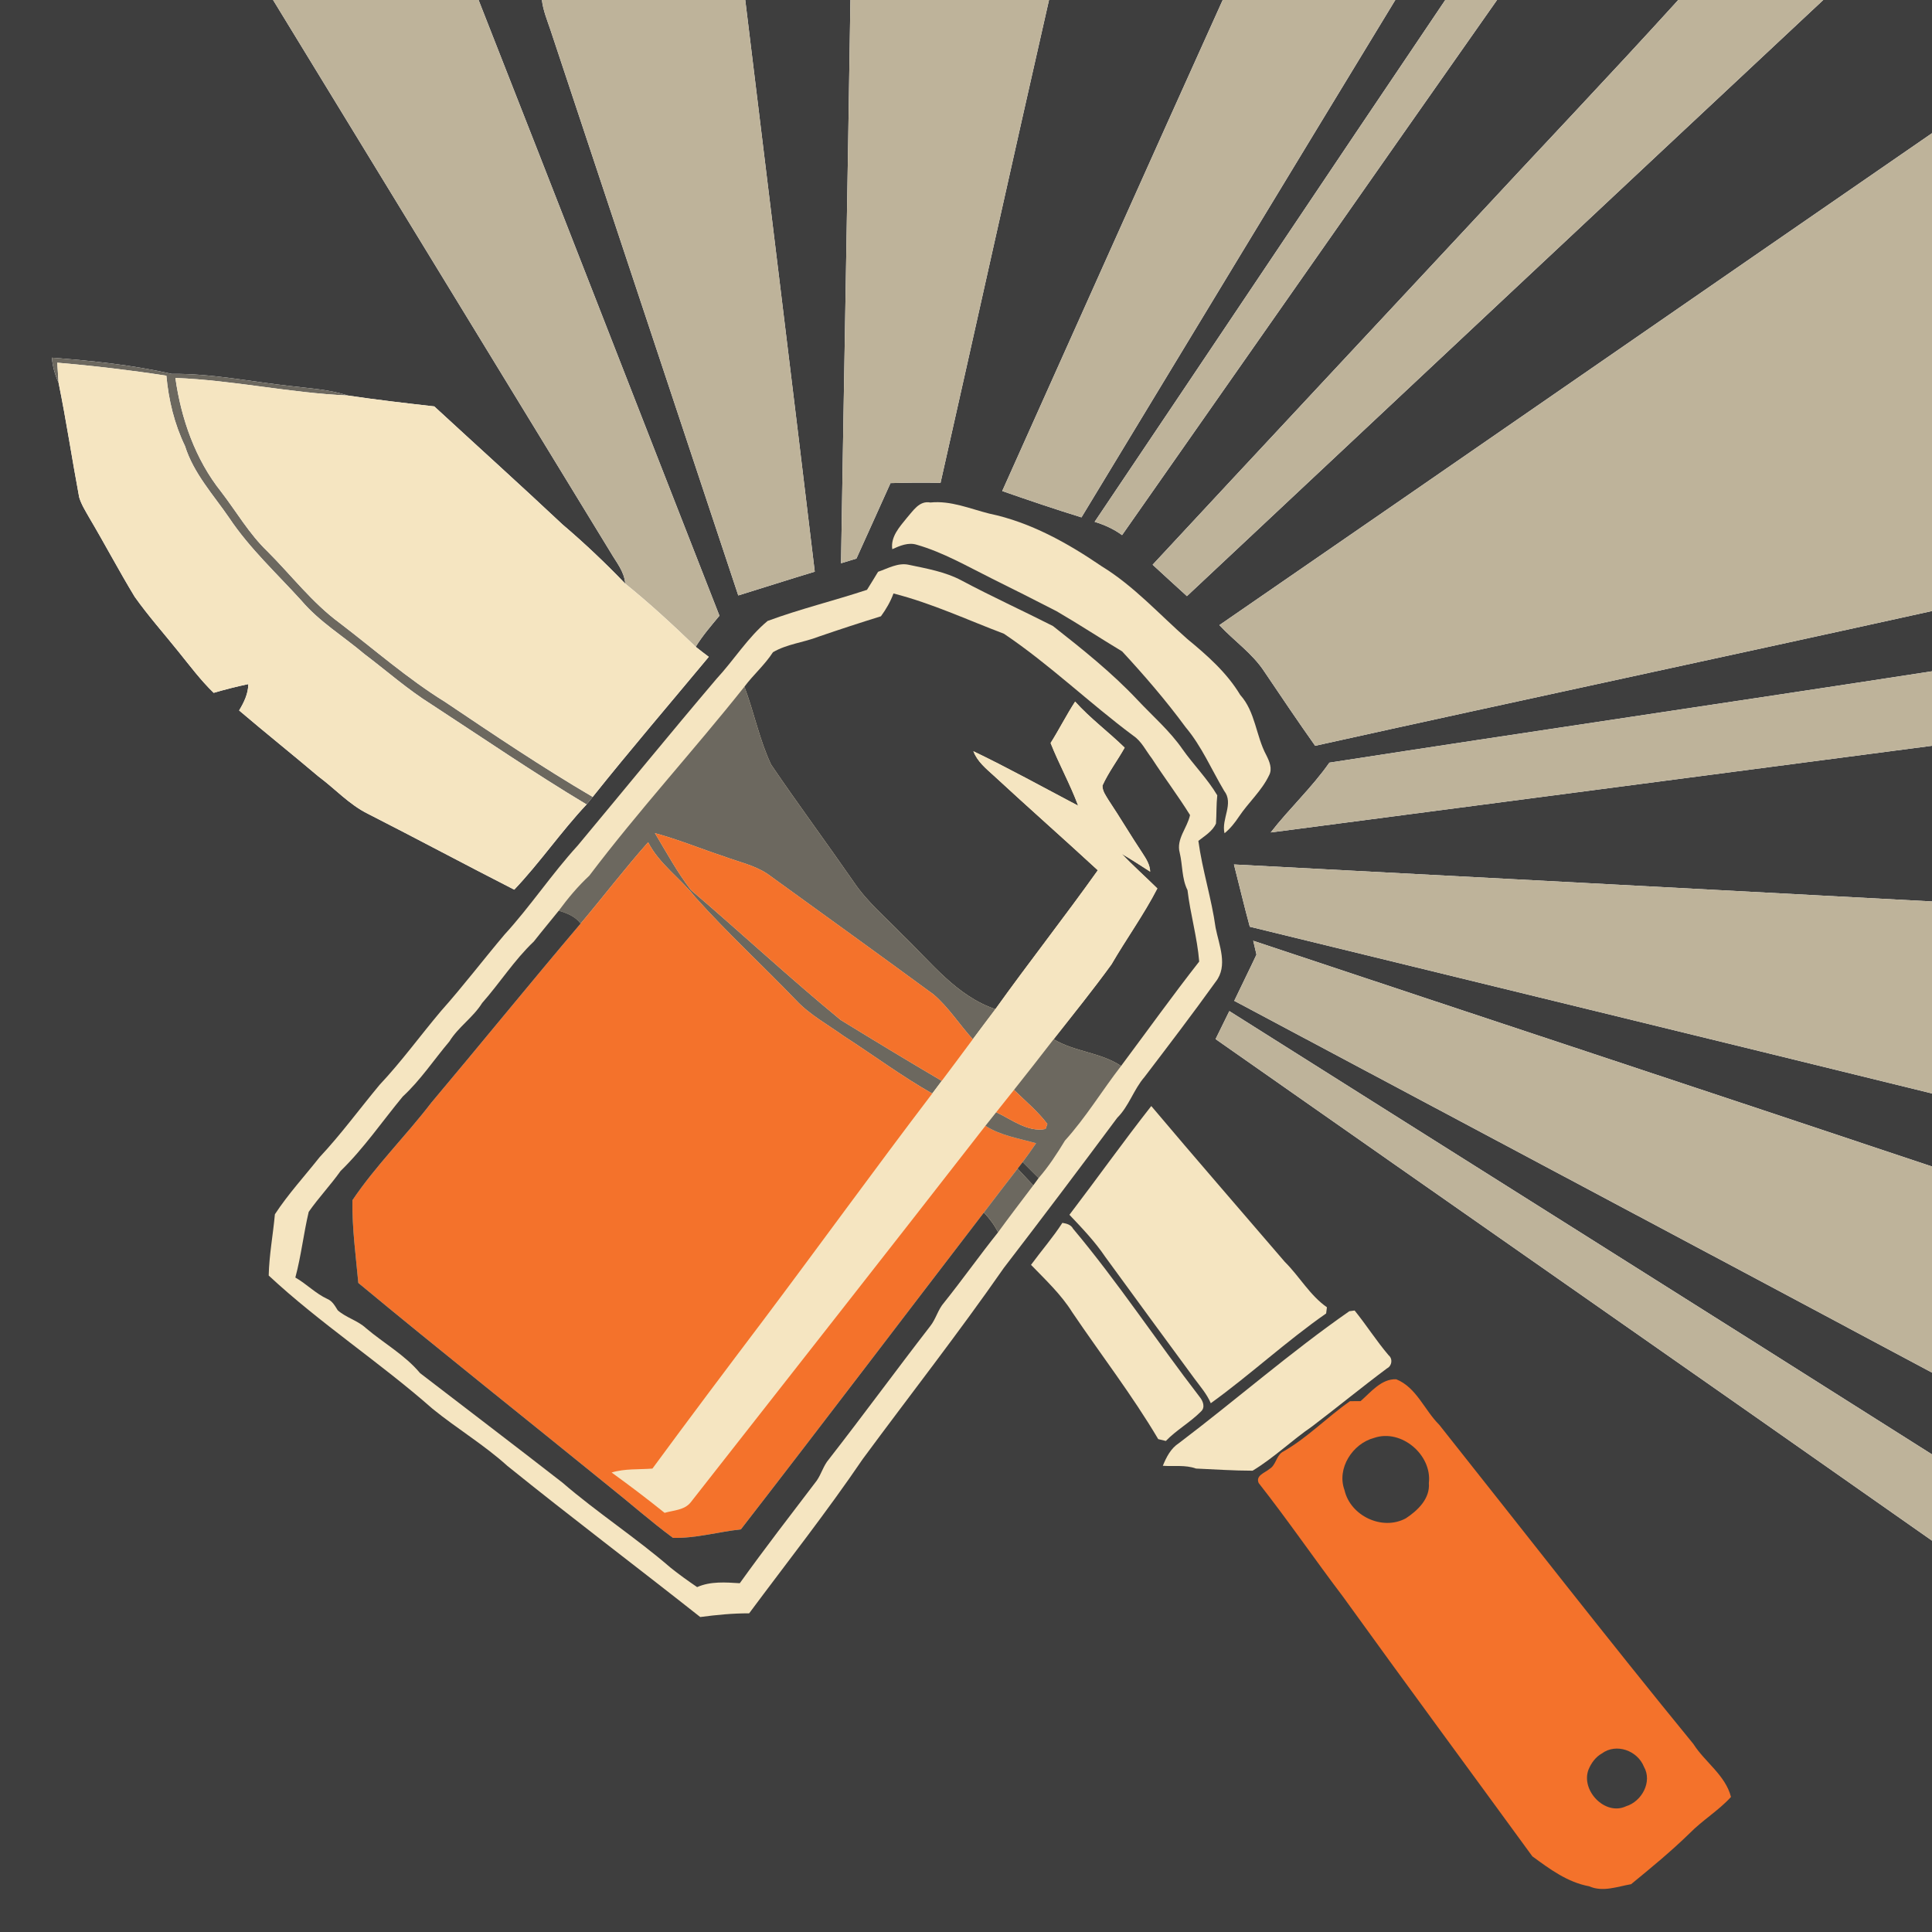
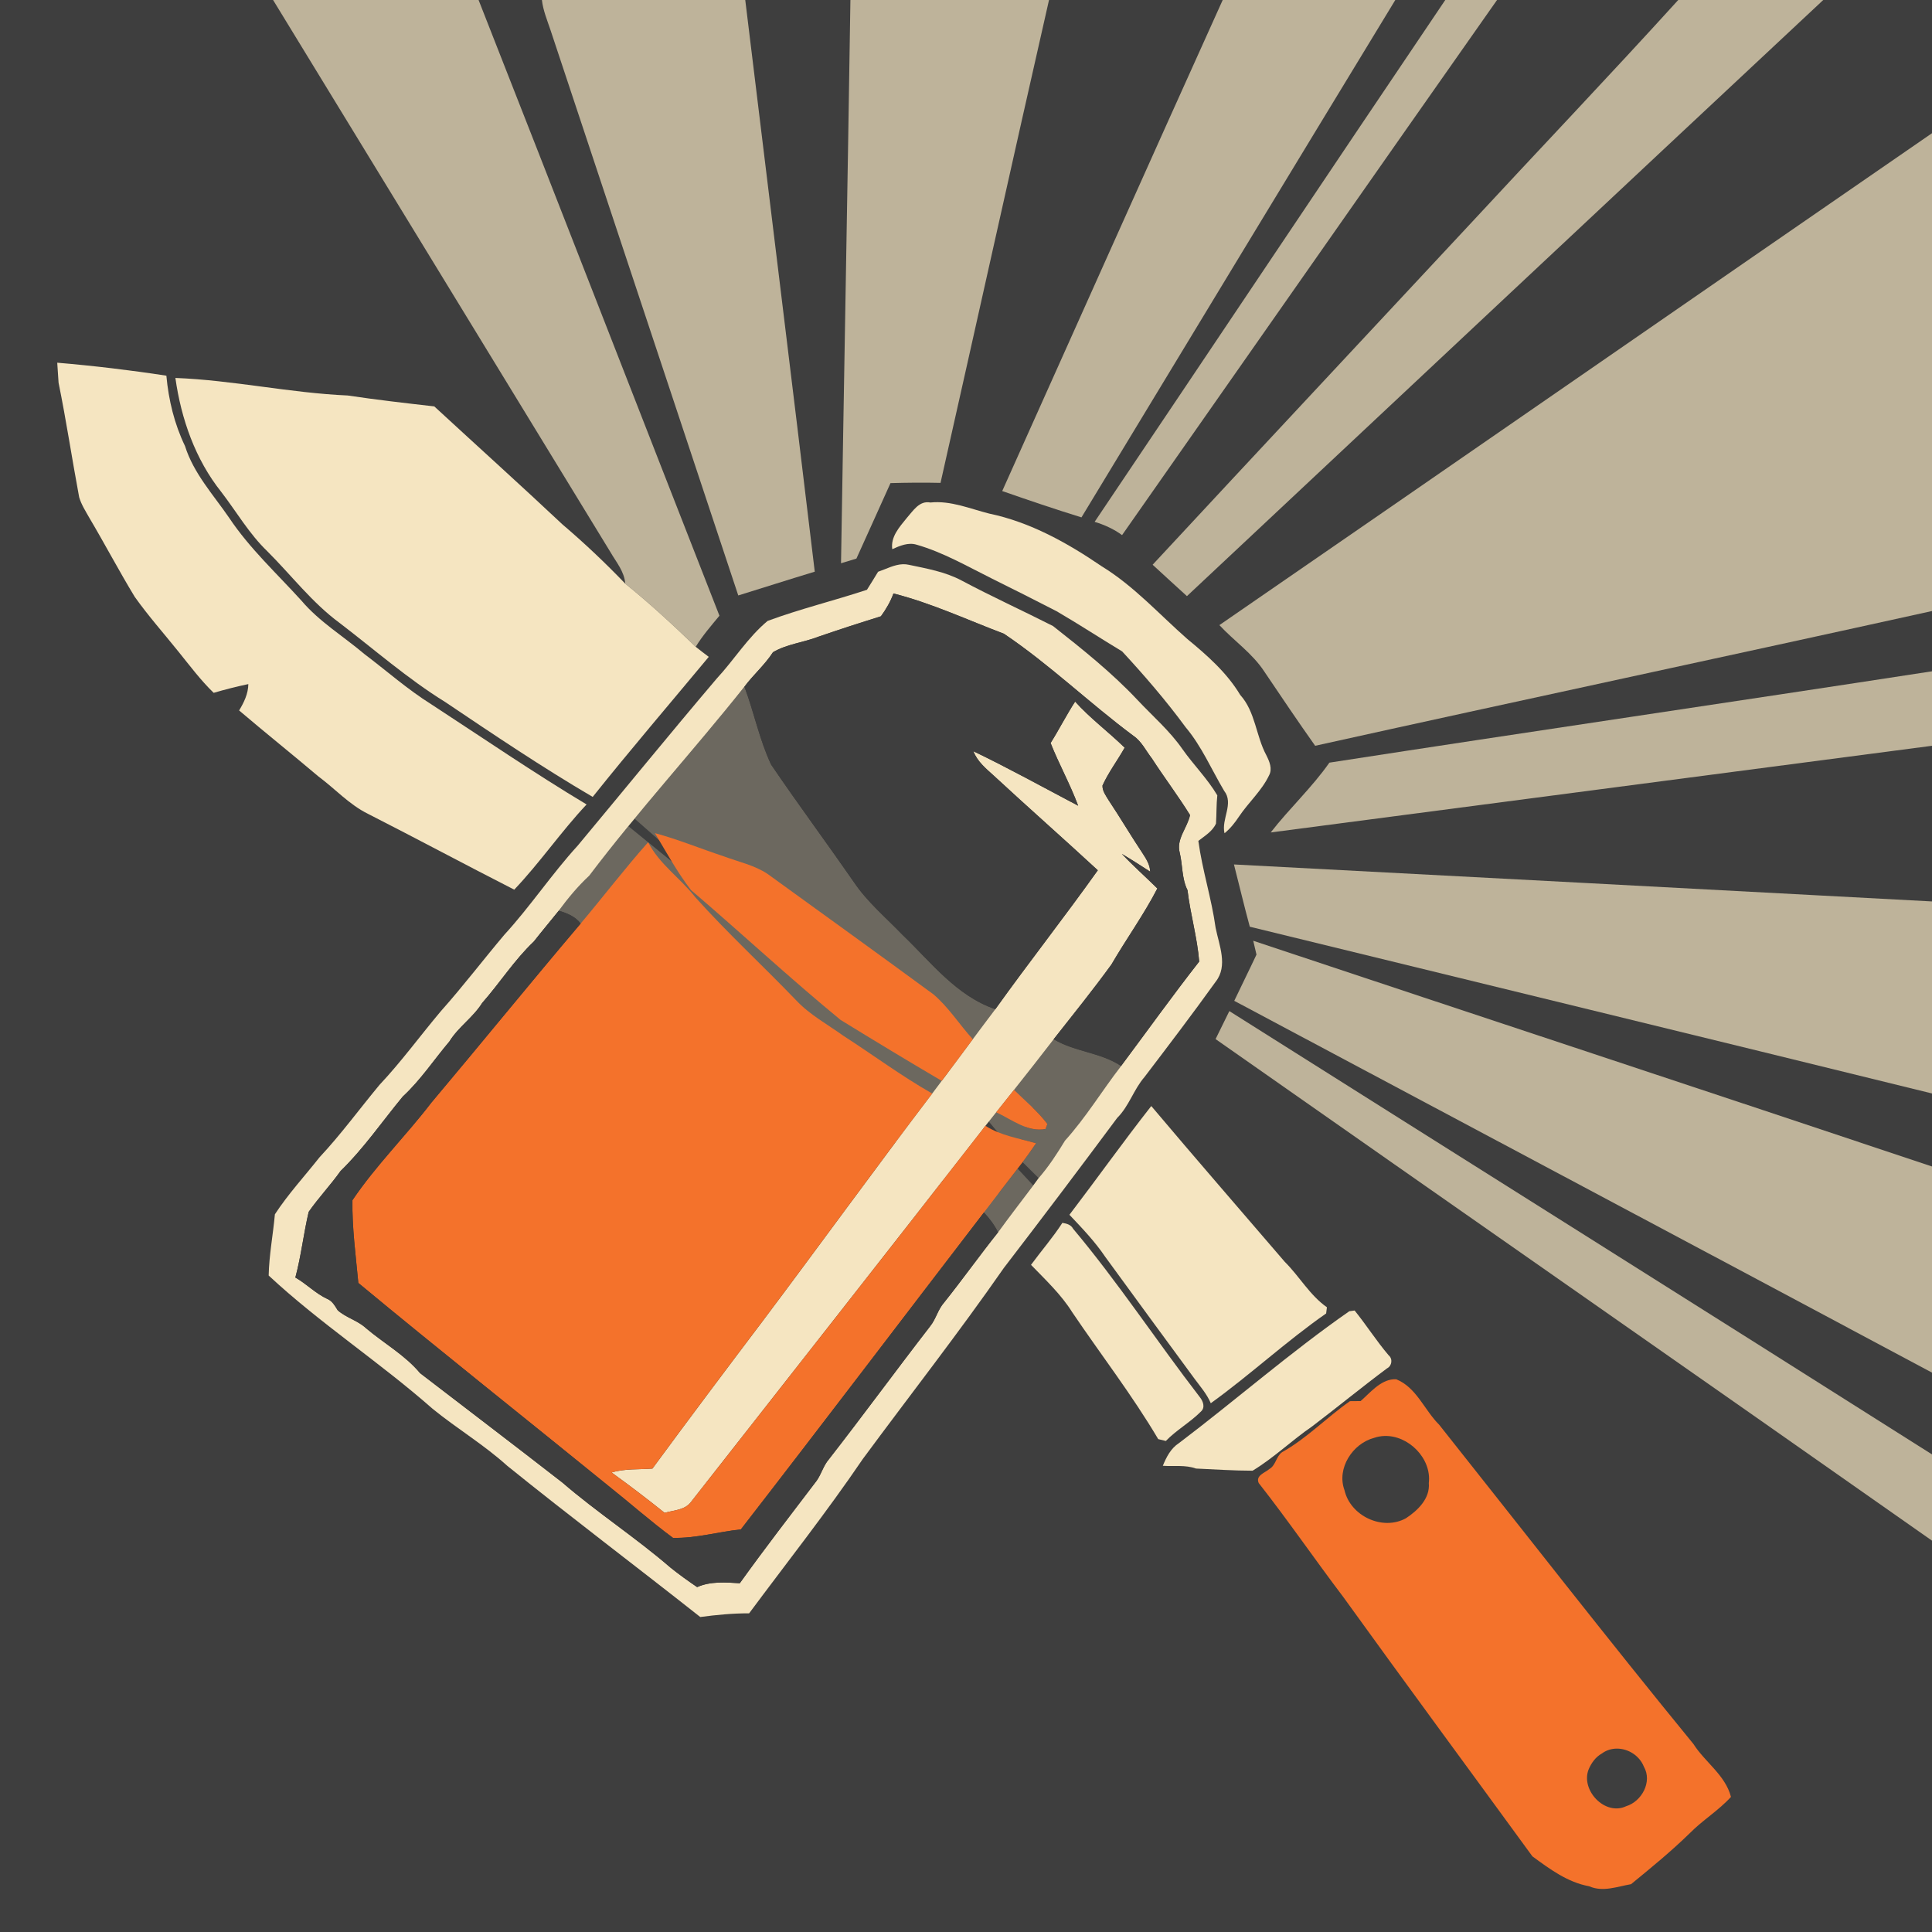
- <svg xmlns="http://www.w3.org/2000/svg" width="512pt" height="512pt" viewBox="0 0 512 512" version="1.1">
-   <path fill="#3e3e3e" opacity="1.00" d=" M 0.00 0.00 L 72.37 0.00 C 102.18 48.77 131.96 97.56 161.78 146.33 C 163.31 148.98 165.48 151.48 165.69 154.67 C 160.41 149.17 154.86 143.91 149.05 138.97 C 137.83 128.43 126.40 118.13 115.09 107.70 C 107.43 106.83 99.77 105.95 92.15 104.81 C 87.26 103.20 82.11 102.94 77.04 102.31 C 66.53 101.17 56.09 98.95 45.49 99.08 C 35.08 96.71 24.39 95.61 13.76 94.79 C 13.92 97.09 14.57 99.32 15.52 101.42 C 17.57 111.49 19.09 121.67 20.98 131.77 C 21.55 133.70 22.65 135.41 23.63 137.15 C 27.75 144.10 31.51 151.26 35.70 158.16 C 39.28 163.20 43.39 167.83 47.26 172.65 C 50.28 176.38 53.16 180.26 56.63 183.61 C 59.66 182.71 62.72 181.95 65.81 181.29 C 65.78 183.85 64.66 186.14 63.37 188.28 C 70.31 194.19 77.43 199.88 84.39 205.77 C 88.80 209.04 92.55 213.23 97.53 215.68 C 110.49 222.28 123.32 229.16 136.28 235.77 C 143.08 228.62 148.68 220.39 155.45 213.19 C 156.00 212.53 156.54 211.87 157.07 211.19 C 167.10 198.63 177.56 186.43 187.83 174.07 C 186.66 173.20 185.51 172.32 184.37 171.41 C 186.18 168.45 188.46 165.83 190.66 163.17 C 169.35 108.79 148.22 54.34 126.83 0.00 L 143.61 0.00 C 143.93 2.77 145.01 5.35 145.89 7.97 C 162.48 57.91 179.06 107.85 195.65 157.80 C 202.41 155.71 209.15 153.55 215.92 151.50 C 209.88 100.99 203.63 50.50 197.50 0.00 L 225.37 0.00 C 224.62 49.76 223.68 99.51 222.88 149.27 C 224.24 148.86 225.60 148.44 226.96 148.03 C 229.99 141.38 232.97 134.70 235.99 128.03 C 240.41 127.91 244.83 127.86 249.25 127.97 C 258.87 85.32 268.30 42.63 278.00 0.00 L 324.03 0.00 C 304.45 43.33 285.08 86.75 265.60 130.13 C 272.56 132.56 279.55 134.93 286.60 137.11 C 314.29 91.38 341.99 45.66 369.77 0.00 L 383.01 0.00 C 351.93 46.02 321.10 92.22 290.09 138.29 C 292.68 139.08 295.17 140.20 297.36 141.81 C 330.50 94.55 363.53 47.22 396.73 0.00 L 444.75 0.00 C 426.40 20.21 407.55 39.97 389.00 60.01 C 361.17 89.90 333.25 119.72 305.46 149.66 C 308.49 152.43 311.50 155.23 314.55 157.98 C 370.75 105.30 426.91 52.59 483.18 0.00 L 512.00 0.00 L 512.00 35.30 C 449.02 78.71 386.15 122.28 323.15 165.66 C 327.03 169.85 331.91 173.14 335.06 177.98 C 339.50 184.57 343.94 191.16 348.53 197.64 C 402.98 185.58 457.54 173.96 512.00 161.93 L 512.00 177.90 C 458.79 186.09 405.51 193.88 352.30 202.11 C 347.68 208.72 341.70 214.24 336.75 220.61 C 395.17 212.97 453.58 205.30 512.00 197.64 L 512.00 238.89 C 450.34 235.60 388.67 232.32 327.01 229.09 C 328.42 234.59 329.72 240.12 331.21 245.59 C 391.47 260.32 451.76 274.96 512.00 289.78 L 512.00 309.13 C 452.08 289.08 392.07 269.30 332.12 249.31 C 332.34 250.23 332.77 252.06 332.98 252.98 C 331.06 257.08 329.03 261.13 327.09 265.23 C 388.72 298.09 450.40 330.84 512.00 363.76 L 512.00 385.43 C 450.00 346.17 387.85 307.13 325.79 267.95 C 324.56 270.41 323.34 272.89 322.14 275.37 C 385.39 319.72 448.79 363.88 512.00 408.29 L 512.00 512.00 L 0.00 512.00 L 0.00 0.00 Z" />
-   <path fill="#beb39a" opacity="1.00" d=" M 72.37 0.00 L 126.83 0.00 C 148.22 54.34 169.35 108.79 190.66 163.17 C 188.46 165.83 186.18 168.45 184.37 171.41 C 178.34 165.60 172.20 159.92 165.69 154.67 C 165.48 151.48 163.31 148.98 161.78 146.33 C 131.96 97.56 102.18 48.77 72.37 0.00 Z" />
-   <path fill="#beb39a" opacity="1.00" d=" M 143.61 0.00 L 197.50 0.00 C 203.63 50.50 209.88 100.99 215.92 151.50 C 209.15 153.55 202.41 155.71 195.65 157.80 C 179.06 107.85 162.48 57.91 145.89 7.97 C 145.01 5.35 143.93 2.77 143.61 0.00 Z" />
-   <path fill="#beb39a" opacity="1.00" d=" M 225.37 0.00 L 278.00 0.00 C 268.30 42.63 258.87 85.32 249.25 127.97 C 244.83 127.86 240.41 127.91 235.99 128.03 C 232.97 134.70 229.99 141.38 226.96 148.03 C 225.60 148.44 224.24 148.86 222.88 149.27 C 223.68 99.51 224.62 49.76 225.37 0.00 Z" />
-   <path fill="#beb39a" opacity="1.00" d=" M 324.03 0.00 L 369.77 0.00 C 341.99 45.66 314.29 91.38 286.60 137.11 C 279.55 134.93 272.56 132.56 265.60 130.13 C 285.08 86.75 304.45 43.33 324.03 0.00 Z" />
-   <path fill="#beb39a" opacity="1.00" d=" M 383.01 0.00 L 396.73 0.00 C 363.53 47.22 330.50 94.55 297.36 141.81 C 295.17 140.20 292.68 139.08 290.09 138.29 C 321.10 92.22 351.93 46.02 383.01 0.00 Z" />
-   <path fill="#beb39a" opacity="1.00" d=" M 444.75 0.00 L 483.18 0.00 C 426.91 52.59 370.75 105.30 314.55 157.98 C 311.50 155.23 308.49 152.43 305.46 149.66 C 333.25 119.72 361.17 89.90 389.00 60.01 C 407.55 39.97 426.40 20.21 444.75 0.00 Z" />
-   <path fill="#beb39a" opacity="1.00" d=" M 323.15 165.66 C 386.15 122.28 449.02 78.71 512.00 35.30 L 512.00 161.93 C 457.54 173.96 402.98 185.58 348.53 197.64 C 343.94 191.16 339.50 184.57 335.06 177.98 C 331.91 173.14 327.03 169.85 323.15 165.66 Z" />
-   <path fill="#6c685f" opacity="1.00" d=" M 13.76 94.79 C 24.39 95.61 35.08 96.71 45.49 99.08 C 56.09 98.95 66.53 101.17 77.04 102.31 C 82.11 102.94 87.26 103.20 92.15 104.81 C 76.85 104.14 61.78 100.75 46.48 100.16 C 48.00 110.99 51.76 121.76 58.64 130.37 C 62.68 135.63 66.03 141.47 70.85 146.10 C 77.21 152.44 82.71 159.72 89.99 165.08 C 99.25 172.16 108.04 179.89 117.98 186.04 C 130.84 194.69 143.70 203.35 157.07 211.19 C 156.54 211.87 156.00 212.53 155.45 213.19 C 141.46 204.80 128.00 195.59 114.35 186.68 C 108.05 182.74 102.48 177.80 96.57 173.33 C 91.01 168.62 84.64 164.78 79.89 159.18 C 73.38 152.00 66.17 145.37 60.76 137.27 C 56.54 131.11 51.31 125.47 49.03 118.21 C 46.21 112.35 44.68 106.03 44.09 99.56 C 34.50 98.09 24.84 96.94 15.17 96.12 C 15.28 97.89 15.39 99.65 15.52 101.42 C 14.57 99.32 13.92 97.09 13.76 94.79 Z" />
-   <path fill="#f5e5c1" opacity="1.00" d=" M 15.17 96.12 C 24.84 96.94 34.50 98.09 44.09 99.56 C 44.68 106.03 46.21 112.35 49.03 118.21 C 51.31 125.47 56.54 131.11 60.76 137.27 C 66.17 145.37 73.38 152.00 79.89 159.18 C 84.64 164.78 91.01 168.62 96.57 173.33 C 102.48 177.80 108.05 182.74 114.35 186.68 C 128.00 195.59 141.46 204.80 155.45 213.19 C 148.68 220.39 143.08 228.62 136.28 235.77 C 123.32 229.16 110.49 222.28 97.53 215.68 C 92.55 213.23 88.80 209.04 84.39 205.77 C 77.43 199.88 70.31 194.19 63.37 188.28 C 64.66 186.14 65.78 183.85 65.81 181.29 C 62.72 181.95 59.66 182.71 56.63 183.61 C 53.16 180.26 50.28 176.38 47.26 172.65 C 43.39 167.83 39.28 163.20 35.70 158.16 C 31.51 151.26 27.75 144.10 23.63 137.15 C 22.65 135.41 21.55 133.70 20.98 131.77 C 19.09 121.67 17.57 111.49 15.52 101.42 C 15.39 99.65 15.28 97.89 15.17 96.12 Z" />
-   <path fill="#f5e5c1" opacity="1.00" d=" M 46.48 100.16 C 61.78 100.75 76.85 104.14 92.15 104.81 C 99.77 105.95 107.43 106.83 115.09 107.70 C 126.40 118.13 137.83 128.43 149.05 138.97 C 154.86 143.91 160.41 149.17 165.69 154.67 C 172.20 159.92 178.34 165.60 184.37 171.41 C 185.51 172.32 186.66 173.20 187.83 174.07 C 177.56 186.43 167.10 198.63 157.07 211.19 C 143.70 203.35 130.84 194.69 117.98 186.04 C 108.04 179.89 99.25 172.16 89.99 165.08 C 82.71 159.72 77.21 152.44 70.85 146.10 C 66.03 141.47 62.68 135.63 58.64 130.37 C 51.76 121.76 48.00 110.99 46.48 100.16 Z" />
-   <path fill="#f5e5c1" opacity="1.00" d=" M 240.28 137.30 C 241.97 135.41 243.60 132.60 246.56 133.17 C 251.98 132.61 257.03 134.82 262.17 136.11 C 273.02 138.37 282.90 143.88 291.97 150.08 C 300.48 155.28 307.20 162.79 314.64 169.33 C 319.91 173.67 325.12 178.25 328.67 184.16 C 332.72 188.65 332.82 195.03 335.61 200.18 C 336.41 201.79 337.26 203.74 336.31 205.49 C 334.35 209.59 330.86 212.65 328.36 216.38 C 327.27 218.02 326.05 219.58 324.51 220.82 C 323.60 217.02 327.07 212.97 324.40 209.56 C 321.05 203.92 318.46 197.78 314.21 192.73 C 309.03 185.68 303.31 179.04 297.38 172.63 C 291.55 169.12 285.86 165.38 279.97 161.96 C 274.26 159.03 268.53 156.12 262.77 153.28 C 256.27 150.05 249.92 146.36 242.91 144.35 C 240.70 143.67 238.45 144.64 236.46 145.54 C 235.99 142.25 238.37 139.66 240.28 137.30 Z" />
-   <path fill="#f5e5c1" opacity="1.00" d=" M 232.70 151.53 C 235.32 150.64 238.00 149.04 240.86 149.68 C 245.60 150.68 250.48 151.52 254.80 153.82 C 262.77 158.07 270.99 161.81 279.04 165.90 C 286.82 172.02 294.62 178.23 301.43 185.47 C 305.46 189.77 309.99 193.66 313.37 198.54 C 316.31 202.71 319.98 206.36 322.59 210.77 C 322.32 213.25 322.42 215.75 322.25 218.24 C 321.33 220.30 319.28 221.50 317.58 222.84 C 318.63 230.61 321.08 238.11 322.15 245.88 C 323.07 250.50 325.49 255.95 322.18 260.16 C 316.05 268.70 309.67 277.06 303.30 285.42 C 300.43 288.73 299.21 293.12 296.07 296.24 C 286.15 309.58 276.15 322.84 266.02 336.02 C 254.04 353.24 241.10 369.77 228.65 386.64 C 219.13 400.65 208.63 413.96 198.53 427.55 C 194.19 427.53 189.87 427.96 185.57 428.53 C 168.59 415.11 151.30 402.07 134.46 388.48 C 128.29 382.89 121.09 378.60 114.64 373.35 C 100.66 361.03 84.77 350.67 71.21 338.03 C 71.33 332.59 72.36 327.21 72.85 321.80 C 76.34 316.46 80.71 311.71 84.67 306.70 C 90.35 300.63 95.27 293.90 100.58 287.51 C 106.41 281.32 111.39 274.42 116.87 267.93 C 122.71 261.38 128.02 254.40 133.68 247.70 C 140.57 240.18 146.21 231.62 153.09 224.09 C 165.37 209.36 177.49 194.49 189.90 179.88 C 194.53 174.89 198.16 168.94 203.42 164.56 C 212.05 161.37 221.02 159.20 229.76 156.31 C 230.75 154.72 231.74 153.14 232.70 151.53 Z" />
-   <path fill="#3e3e3e" opacity="1.00" d=" M 236.78 157.28 C 246.85 159.83 256.35 164.28 266.06 167.95 C 278.15 176.08 288.65 186.28 300.33 194.97 C 302.53 196.44 303.66 198.94 305.25 200.98 C 308.53 206.05 312.19 210.87 315.37 216.00 C 314.68 219.36 311.64 222.36 312.64 226.01 C 313.43 229.31 313.16 232.81 314.70 235.90 C 315.45 242.25 317.29 248.44 317.80 254.82 C 310.70 263.89 303.99 273.26 297.10 282.49 C 291.64 278.86 284.76 278.76 279.23 275.41 C 284.39 268.85 289.64 262.35 294.54 255.60 C 298.48 248.82 303.14 242.38 306.71 235.45 C 303.60 232.38 300.32 229.48 297.32 226.30 C 299.86 227.80 302.33 229.40 304.81 231.00 C 304.75 229.17 303.77 227.63 302.82 226.17 C 299.71 221.51 296.88 216.69 293.78 212.04 C 293.07 210.85 292.13 209.64 292.17 208.18 C 293.77 204.65 296.15 201.53 298.05 198.14 C 293.77 193.96 288.93 190.39 284.92 185.93 C 282.60 189.50 280.69 193.30 278.42 196.91 C 280.65 202.54 283.62 207.84 285.72 213.52 C 276.49 208.66 267.35 203.60 257.96 199.08 C 258.99 201.82 261.32 203.70 263.42 205.61 C 272.52 214.03 281.82 222.22 290.93 230.63 C 282.09 243.05 272.65 255.04 263.78 267.44 C 253.47 263.93 246.78 255.03 239.21 247.78 C 234.79 243.18 229.81 239.04 226.24 233.71 C 219.02 223.29 211.47 213.10 204.35 202.62 C 201.25 196.03 199.84 188.78 197.28 181.98 C 199.65 178.80 202.68 176.20 204.84 172.85 C 208.53 170.67 212.95 170.28 216.91 168.73 C 222.40 166.84 227.92 165.04 233.46 163.32 C 234.82 161.45 235.99 159.45 236.78 157.28 Z" />
-   <path fill="#beb39a" opacity="1.00" d=" M 352.30 202.11 C 405.51 193.88 458.79 186.09 512.00 177.90 L 512.00 197.64 C 453.58 205.30 395.17 212.97 336.75 220.61 C 341.70 214.24 347.68 208.72 352.30 202.11 Z" />
-   <path fill="#6c685f" opacity="1.00" d=" M 156.16 232.08 C 169.21 214.82 183.84 198.90 197.28 181.98 C 199.84 188.78 201.25 196.03 204.35 202.62 C 211.47 213.10 219.02 223.29 226.24 233.71 C 229.81 239.04 234.79 243.18 239.21 247.78 C 246.78 255.03 253.47 263.93 263.78 267.44 C 261.80 270.10 259.77 272.73 257.80 275.41 C 254.25 271.51 251.41 266.95 247.38 263.52 C 232.78 252.81 218.08 242.21 203.40 231.59 C 199.91 229.27 195.75 228.41 191.87 226.96 C 185.75 224.94 179.78 222.47 173.56 220.79 C 176.61 225.88 179.48 231.16 183.11 235.87 C 196.41 247.23 209.24 259.18 222.76 270.29 C 231.65 275.75 240.58 281.16 249.57 286.44 C 248.73 287.56 247.89 288.68 247.05 289.80 C 238.89 285.16 231.35 279.55 223.47 274.47 C 219.24 271.43 214.56 268.91 210.97 265.07 C 202.14 255.88 192.75 247.24 184.24 237.75 C 180.29 232.70 174.73 229.01 171.76 223.20 C 165.56 230.19 159.89 237.61 153.88 244.75 C 152.45 242.86 150.27 241.99 148.08 241.34 C 150.52 238.03 153.15 234.88 156.16 232.08 Z" />
-   <path fill="#f5e5c1" opacity="1.00" d=" M 278.42 196.91 C 280.69 193.30 282.60 189.50 284.92 185.93 C 288.93 190.39 293.77 193.96 298.05 198.14 C 296.15 201.53 293.77 204.65 292.17 208.18 C 292.13 209.64 293.07 210.85 293.78 212.04 C 296.88 216.69 299.71 221.51 302.82 226.17 C 303.77 227.63 304.75 229.17 304.81 231.00 C 302.33 229.40 299.86 227.80 297.32 226.30 C 300.32 229.48 303.60 232.38 306.71 235.45 C 303.14 242.38 298.48 248.82 294.54 255.60 C 289.64 262.35 284.39 268.85 279.23 275.41 C 275.76 279.91 272.26 284.38 268.72 288.83 C 267.14 290.80 265.57 292.78 264.00 294.76 C 263.04 295.95 262.08 297.15 261.15 298.35 C 235.21 331.71 209.07 364.91 183.02 398.16 C 181.37 400.22 178.47 400.23 176.13 400.92 C 171.54 397.23 166.85 393.67 162.08 390.23 C 165.58 389.16 169.29 389.47 172.90 389.19 C 182.53 376.09 192.29 363.10 202.09 350.13 C 217.16 330.08 231.86 309.76 247.05 289.80 C 247.89 288.68 248.73 287.56 249.57 286.44 C 252.32 282.77 255.08 279.10 257.80 275.41 C 259.77 272.73 261.80 270.10 263.78 267.44 C 272.65 255.04 282.09 243.05 290.93 230.63 C 281.82 222.22 272.52 214.03 263.42 205.61 C 261.32 203.70 258.99 201.82 257.96 199.08 C 267.35 203.60 276.49 208.66 285.72 213.52 C 283.62 207.84 280.65 202.54 278.42 196.91 Z" />
-   <path fill="#f4722b" opacity="1.00" d=" M 173.56 220.79 C 179.78 222.47 185.75 224.94 191.87 226.96 C 195.75 228.41 199.91 229.27 203.40 231.59 C 218.08 242.21 232.78 252.81 247.38 263.52 C 251.41 266.95 254.25 271.51 257.80 275.41 C 255.08 279.10 252.32 282.77 249.57 286.44 C 240.58 281.16 231.65 275.75 222.76 270.29 C 209.24 259.18 196.41 247.23 183.11 235.87 C 179.48 231.16 176.61 225.88 173.56 220.79 Z" />
-   <path fill="#f4722b" opacity="1.00" d=" M 153.88 244.75 C 159.89 237.61 165.56 230.19 171.76 223.20 C 174.73 229.01 180.29 232.70 184.24 237.75 C 192.75 247.24 202.14 255.88 210.97 265.07 C 214.56 268.91 219.24 271.43 223.47 274.47 C 231.35 279.55 238.89 285.16 247.05 289.80 C 231.86 309.76 217.16 330.08 202.09 350.13 C 192.29 363.10 182.53 376.09 172.90 389.19 C 169.29 389.47 165.58 389.16 162.08 390.23 C 166.85 393.67 171.54 397.23 176.13 400.92 C 178.47 400.23 181.37 400.22 183.02 398.16 C 209.07 364.91 235.21 331.71 261.15 298.35 C 265.21 300.97 270.02 301.66 274.57 302.97 C 273.42 304.66 272.24 306.34 271.01 307.97 C 270.67 308.40 270.01 309.27 269.67 309.70 C 266.66 313.55 263.72 317.46 260.74 321.33 C 239.26 349.31 217.95 377.42 196.34 405.30 C 190.34 405.95 184.40 407.70 178.35 407.55 C 172.47 403.21 166.98 398.34 161.26 393.79 C 139.18 375.84 116.86 358.15 94.96 339.99 C 94.29 332.73 93.28 325.39 93.40 318.07 C 99.57 308.90 107.56 301.03 114.29 292.24 C 127.56 276.47 140.55 260.46 153.88 244.75 Z" />
-   <path fill="#beb39a" opacity="1.00" d=" M 327.01 229.09 C 388.67 232.32 450.34 235.60 512.00 238.89 L 512.00 289.78 C 451.76 274.96 391.47 260.32 331.21 245.59 C 329.72 240.12 328.42 234.59 327.01 229.09 Z" />
-   <path fill="#3e3e3e" opacity="1.00" d=" M 141.47 249.51 C 143.63 246.75 145.89 244.07 148.08 241.34 C 150.27 241.99 152.45 242.86 153.88 244.75 C 140.55 260.46 127.56 276.47 114.29 292.24 C 107.56 301.03 99.57 308.90 93.40 318.07 C 93.28 325.39 94.29 332.73 94.96 339.99 C 116.86 358.15 139.18 375.84 161.26 393.79 C 166.98 398.34 172.47 403.21 178.35 407.55 C 184.40 407.70 190.34 405.95 196.34 405.30 C 217.95 377.42 239.26 349.31 260.74 321.33 C 262.23 322.89 263.53 324.63 264.50 326.57 C 259.62 332.68 255.09 339.07 250.21 345.18 C 248.56 347.03 248.04 349.56 246.49 351.48 C 237.45 363.16 228.73 375.09 219.65 386.74 C 218.21 388.41 217.68 390.62 216.43 392.40 C 209.57 401.41 202.65 410.37 196.05 419.57 C 192.28 419.34 188.29 419.02 184.75 420.60 C 182.33 418.95 179.94 417.25 177.66 415.41 C 168.47 407.47 158.24 400.84 149.04 392.90 C 136.53 383.16 123.90 373.57 111.33 363.90 C 107.31 359.08 101.73 356.00 96.98 351.97 C 94.78 349.93 91.74 349.22 89.50 347.24 C 88.77 346.09 88.10 344.80 86.78 344.25 C 83.64 342.81 81.25 340.26 78.27 338.56 C 79.81 332.83 80.45 326.92 81.81 321.16 C 84.43 317.40 87.61 314.06 90.26 310.32 C 96.41 304.34 101.28 297.19 106.74 290.59 C 111.43 286.26 114.98 280.86 119.09 276.00 C 121.47 272.14 125.37 269.66 127.77 265.81 C 132.47 260.49 136.30 254.41 141.47 249.51 Z" />
-   <path fill="#beb39a" opacity="1.00" d=" M 332.12 249.31 C 392.07 269.30 452.08 289.08 512.00 309.13 L 512.00 363.76 C 450.40 330.84 388.72 298.09 327.09 265.23 C 329.03 261.13 331.06 257.08 332.98 252.98 C 332.77 252.06 332.34 250.23 332.12 249.31 Z" />
-   <path fill="#beb39a" opacity="1.00" d=" M 322.14 275.37 C 323.34 272.89 324.56 270.41 325.79 267.95 C 387.85 307.13 450.00 346.17 512.00 385.43 L 512.00 408.29 C 448.79 363.88 385.39 319.72 322.14 275.37 Z" />
-   <path fill="#6c685f" opacity="1.00" d=" M 268.72 288.83 C 272.26 284.38 275.76 279.91 279.23 275.41 C 284.76 278.76 291.64 278.86 297.10 282.49 C 292.05 289.02 287.77 296.13 282.22 302.27 C 280.12 305.73 277.91 309.13 275.24 312.20 C 273.82 310.79 272.41 309.38 271.01 307.97 C 272.24 306.34 273.42 304.66 274.57 302.97 C 270.02 301.66 265.21 300.97 261.15 298.35 C 262.08 297.15 263.04 295.95 264.00 294.76 C 268.10 296.66 272.38 300.13 277.08 299.19 L 277.56 297.86 C 275.02 294.48 271.72 291.78 268.72 288.83 Z" />
-   <path fill="#f4722b" opacity="1.00" d=" M 264.00 294.76 C 265.57 292.78 267.14 290.80 268.72 288.83 C 271.72 291.78 275.02 294.48 277.56 297.86 L 277.08 299.19 C 272.38 300.13 268.10 296.66 264.00 294.76 Z" />
-   <path fill="#f5e5c1" opacity="1.00" d=" M 283.41 321.93 C 290.70 312.37 297.67 302.57 305.10 293.11 C 316.79 306.98 328.69 320.65 340.49 334.41 C 344.38 338.26 347.11 343.27 351.65 346.44 C 351.60 346.85 351.49 347.67 351.44 348.08 C 340.85 355.46 331.34 364.32 320.87 371.87 C 319.85 369.45 318.11 367.47 316.57 365.39 C 308.66 354.64 300.77 343.87 292.91 333.09 C 290.17 329.02 286.77 325.48 283.41 321.93 Z" />
-   <path fill="#3e3e3e" opacity="1.00" d=" M 269.67 309.70 C 270.01 309.27 270.67 308.40 271.01 307.97 C 272.41 309.38 273.82 310.79 275.24 312.20 C 274.88 312.68 274.18 313.65 273.82 314.14 C 272.44 312.66 271.05 311.18 269.67 309.70 Z" />
-   <path fill="#6c685f" opacity="1.00" d=" M 260.74 321.33 C 263.72 317.46 266.66 313.55 269.67 309.70 C 271.05 311.18 272.44 312.66 273.82 314.14 C 270.70 318.28 267.54 322.38 264.50 326.57 C 263.53 324.63 262.23 322.89 260.74 321.33 Z" />
-   <path fill="#f5e5c1" opacity="1.00" d=" M 281.54 324.07 C 282.66 324.26 283.80 324.53 284.39 325.64 C 296.35 339.89 306.58 355.49 317.94 370.22 C 318.82 371.31 319.49 373.01 318.22 374.11 C 315.37 376.97 311.77 378.96 308.96 381.87 C 308.45 381.75 307.45 381.50 306.94 381.38 C 300.05 369.73 291.72 358.96 284.14 347.74 C 281.18 343.01 277.08 339.18 273.23 335.20 C 275.97 331.46 279.03 327.96 281.54 324.07 Z" />
-   <path fill="#f5e5c1" opacity="1.00" d=" M 357.58 347.49 C 357.93 347.45 358.63 347.35 358.99 347.30 C 362.11 351.16 364.77 355.37 368.00 359.16 C 369.13 360.08 368.90 361.96 367.59 362.62 C 360.87 367.63 354.40 372.94 347.73 378.01 C 342.32 381.72 337.55 386.37 331.95 389.75 C 326.95 389.75 321.95 389.40 316.95 389.18 C 314.14 388.16 311.08 388.66 308.16 388.45 C 309.09 386.16 310.28 383.83 312.42 382.45 C 327.59 370.96 341.98 358.35 357.58 347.49 Z" />
-   <path fill="#f4722b" opacity="1.00" d=" M 360.57 371.31 C 363.29 368.93 366.11 365.34 370.02 365.52 C 375.39 367.69 377.50 373.71 381.41 377.58 C 403.83 405.80 425.94 434.27 448.77 462.18 C 451.85 467.02 457.25 470.44 458.73 476.21 C 455.44 479.82 451.20 482.35 447.79 485.82 C 442.87 490.62 437.57 494.98 432.26 499.33 C 428.58 499.97 424.79 501.49 421.13 499.88 C 415.42 498.84 410.66 495.30 406.09 491.95 C 389.38 469.02 372.53 446.20 355.94 423.18 C 348.38 413.21 341.30 402.86 333.57 393.03 C 332.66 391.01 335.27 390.30 336.40 389.30 C 338.11 388.33 338.17 385.98 339.75 384.86 C 346.33 381.18 351.59 375.64 357.76 371.33 C 358.46 371.33 359.87 371.32 360.57 371.31 Z" />
-   <path fill="#3e3e3e" opacity="1.00" d=" M 364.15 381.06 C 371.34 378.58 379.55 385.55 378.66 393.02 C 379.03 397.12 375.71 400.32 372.56 402.37 C 366.34 405.75 357.86 401.73 356.31 394.90 C 354.18 389.15 358.45 382.56 364.15 381.06 Z" />
-   <path fill="#3e3e3e" opacity="1.00" d=" M 424.49 464.70 C 428.33 461.86 433.96 463.92 435.66 468.21 C 437.95 472.20 435.07 477.42 430.92 478.68 C 425.35 481.30 418.88 474.47 420.97 468.97 C 421.69 467.24 422.83 465.63 424.49 464.70 Z" />
+ <svg xmlns="http://www.w3.org/2000/svg" width="1280" height="1280" viewBox="0 0 1024 1024" version="1.1" id="svg2">
+   <defs id="defs72" />
+   <rect style="fill:#3e3e3e;fill-opacity:1;fill-rule:nonzero;stroke:none" id="rect3051" width="1024" height="1024" x="0" y="2.2737368e-013" />
+   <path d="m 144.74,0 108.92,0 c 42.78,108.68 85.04,217.58 127.66,326.34 -4.4,5.32 -8.96,10.56 -12.58,16.48 -12.06,-11.62 -24.34,-22.98 -37.36,-33.48 -0.42,-6.38 -4.76,-11.38 -7.82,-16.68 C 263.92,195.12 204.36,97.54 144.74,0 z" id="path6" style="fill:#beb39a" />
+   <path d="M 287.22,0 395,0 c 12.26,101 24.76,201.98 36.84,303 -13.54,4.1 -27.02,8.42 -40.54,12.6 C 358.12,215.7 324.96,115.82 291.78,15.94 290.02,10.7 287.86,5.54 287.22,0 z" id="path8" style="fill:#beb39a" />
+   <path d="M 450.74,0 556,0 c -19.4,85.26 -38.26,170.64 -57.5,255.94 -8.84,-0.22 -17.68,-0.12 -26.52,0.12 -6.04,13.34 -12,26.7 -18.06,40 -2.72,0.82 -5.44,1.66 -8.16,2.48 1.6,-99.52 3.48,-199.02 4.98,-298.54 z" id="path10" style="fill:#beb39a" />
+   <path d="m 648.06,0 91.48,0 C 683.98,91.32 628.58,182.76 573.2,274.22 c -14.1,-4.36 -28.08,-9.1 -42,-13.96 C 570.16,173.5 608.9,86.66 648.06,0 z" id="path12" style="fill:#beb39a" />
+   <path d="m 766.02,0 27.44,0 C 727.06,94.44 661,189.1 594.72,283.62 590.34,280.4 585.36,278.16 580.18,276.58 642.2,184.44 703.86,92.04 766.02,0 z" id="path14" style="fill:#beb39a" />
+   <path d="m 889.5,0 76.86,0 C 853.82,105.18 741.5,210.6 629.1,315.96 623,310.46 616.98,304.86 610.92,299.32 666.5,239.44 722.34,179.8 778,120.02 815.1,79.94 852.8,40.42 889.5,0 z" id="path16" style="fill:#beb39a" />
+   <path d="M 646.3,331.32 C 772.3,244.56 898.04,157.42 1024,70.6 l 0,253.26 c -108.92,24.06 -218.04,47.3 -326.94,71.42 -9.18,-12.96 -18.06,-26.14 -26.94,-39.32 -6.3,-9.68 -16.06,-16.26 -23.82,-24.64 z" id="path18" style="fill:#beb39a" />
+   <path d="m 30.34,192.24 c 19.34,1.64 38.66,3.94 57.84,6.88 1.18,12.94 4.24,25.58 9.88,37.3 4.56,14.52 15.02,25.8 23.46,38.12 10.82,16.2 25.24,29.46 38.26,43.82 9.5,11.2 22.24,18.88 33.36,28.3 11.82,8.94 22.96,18.82 35.56,26.7 27.3,17.82 54.22,36.24 82.2,53.02 -13.54,14.4 -24.74,30.86 -38.34,45.16 -25.92,-13.22 -51.58,-26.98 -77.5,-40.18 -9.96,-4.9 -17.46,-13.28 -26.28,-19.82 -13.92,-11.78 -28.16,-23.16 -42.04,-34.98 2.58,-4.28 4.82,-8.86 4.88,-13.98 -6.18,1.32 -12.3,2.84 -18.36,4.64 -6.94,-6.7 -12.7,-14.46 -18.74,-21.92 C 86.78,335.66 78.56,326.4 71.4,316.32 63.02,302.52 55.5,288.2 47.26,274.3 c -1.96,-3.48 -4.16,-6.9 -5.3,-10.76 -3.78,-20.2 -6.82,-40.56 -10.92,-60.7 -0.26,-3.54 -0.48,-7.06 -0.7,-10.6 z" id="path22" style="fill:#f5e5c1" />
+   <path d="m 92.96,200.32 c 30.6,1.18 60.74,7.96 91.34,9.3 15.24,2.28 30.56,4.04 45.88,5.78 22.62,20.86 45.48,41.46 67.92,62.54 11.62,9.88 22.72,20.4 33.28,31.4 13.02,10.5 25.3,21.86 37.36,33.48 2.28,1.82 4.58,3.58 6.92,5.32 -20.54,24.72 -41.46,49.12 -61.52,74.24 -26.74,-15.68 -52.46,-33 -78.18,-50.3 C 216.08,359.78 198.5,344.32 179.98,330.16 165.42,319.44 154.42,304.88 141.7,292.2 132.06,282.94 125.36,271.26 117.28,260.74 103.52,243.52 96,221.98 92.96,200.32 z" id="path24" style="fill:#f5e5c1" />
+   <path d="m 480.56,274.6 c 3.38,-3.78 6.64,-9.4 12.56,-8.26 10.84,-1.12 20.94,3.3 31.22,5.88 21.7,4.52 41.46,15.54 59.6,27.94 17.02,10.4 30.46,25.42 45.34,38.5 10.54,8.68 20.96,17.84 28.06,29.66 8.1,8.98 8.3,21.74 13.88,32.04 1.6,3.22 3.3,7.12 1.4,10.62 -3.92,8.2 -10.9,14.32 -15.9,21.78 -2.18,3.28 -4.62,6.4 -7.7,8.88 -1.82,-7.6 5.12,-15.7 -0.22,-22.52 -6.7,-11.28 -11.88,-23.56 -20.38,-33.66 -10.36,-14.1 -21.8,-27.38 -33.66,-40.2 -11.66,-7.02 -23.04,-14.5 -34.82,-21.34 -11.42,-5.86 -22.88,-11.68 -34.4,-17.36 -13,-6.46 -25.7,-13.84 -39.72,-17.86 -4.42,-1.36 -8.92,0.58 -12.9,2.38 -0.94,-6.58 3.82,-11.76 7.64,-16.48 z" id="path26" style="fill:#f5e5c1" />
+   <path style="fill:#6c685f;fill-opacity:1" d="m 394.55,363.95 c -18.87,23.757 -38.897,46.546 -58.2,69.95 l 22.75,20 133.1,102.25 46.4,55.7 2.75,-7.95 c 2.61,0.658 5.227,1.309 7.8,2.05 -2.3,3.38 -4.69,6.74 -7.15,10 0.017,0.017 0.033,0.033 0.05,0.05 2.784,2.803 5.627,5.597 8.45,8.4 5.34,-6.14 9.75,-12.93 13.95,-19.85 11.1,-12.28 19.65,-26.49 29.75,-39.55 -10.775,-7.163 -24.317,-7.507 -35.3,-13.95 -5.739,-4.443 -29.98,-15.974 -31.35,-16.15 -0.036,-0.013 -0.064,-0.038 -0.1,-0.05 l -0.05,0 c -20.534,-7.055 -33.897,-24.836 -49,-39.3 -8.84,-9.2 -18.76,-17.49 -25.9,-28.15 -14.44,-20.84 -29.56,-41.19 -43.8,-62.15 -6.2,-13.18 -9.03,-27.7 -14.15,-41.3 z m -61.5,73.95 c -7.059,8.628 -14.017,17.345 -20.75,26.25 -6.02,5.6 -11.27,11.93 -16.15,18.55 4.38,1.3 8.74,3.02 11.6,6.8 65.429,40.93 147.608,98.93 214,153.4 2.878,3.054 5.363,6.476 7.25,10.25 6.08,-8.38 12.41,-16.57 18.65,-24.85 -2.76,-2.96 -5.54,-5.94 -8.3,-8.9 -3.515,4.496 -6.987,9.012 -10.45,13.55 l 5.35,-8.75 2.6,-7.5 C 526.255,604.761 488.1,559.4 488.1,559.4 L 358.5,458.6 z M 547.3,587 c 2.793,2.731 5.448,5.571 7.8,8.7 l -0.95,2.7 c -3.615,0.723 -7.106,0.106 -10.5,-1.1 z" id="path3057" />
+   <path d="m 478.55,299.05 c -4.545,0.156 -8.893,2.554 -13.15,4 -1.92,3.22 -3.92,6.37 -5.9,9.55 -17.48,5.78 -35.39,10.12 -52.65,16.5 -10.52,8.76 -17.79,20.67 -27.05,30.65 -24.82,29.22 -49.04,58.99 -73.6,88.45 -13.76,15.06 -25.07,32.16 -38.85,47.2 -11.32,13.4 -21.92,27.35 -33.6,40.45 -10.96,12.98 -20.94,26.77 -32.6,39.15 -10.62,12.78 -20.44,26.26 -31.8,38.4 -7.92,10.02 -16.67,19.52 -23.65,30.2 -0.98,10.82 -3.06,21.57 -3.3,32.45 27.12,25.28 58.94,46.01 86.9,70.65 12.9,10.5 27.26,19.07 39.6,30.25 33.68,27.18 68.29,53.26 102.25,80.1 8.6,-1.14 17.22,-1.99 25.9,-1.95 20.2,-27.18 41.21,-53.78 60.25,-81.8 24.9,-33.74 50.79,-66.81 74.75,-101.25 20.26,-26.36 40.26,-52.87 60.1,-79.55 6.28,-6.24 8.71,-15.03 14.45,-21.65 12.74,-16.72 25.49,-33.47 37.75,-50.55 6.62,-8.42 1.79,-19.31 -0.05,-28.55 -2.14,-15.54 -7.05,-30.51 -9.15,-46.05 3.4,-2.68 7.51,-5.08 9.35,-9.2 0.34,-4.98 0.16,-9.99 0.7,-14.95 -5.22,-8.82 -12.57,-16.11 -18.45,-24.45 -6.76,-9.76 -15.84,-17.55 -23.9,-26.15 -13.62,-14.48 -29.19,-26.91 -44.75,-39.15 -16.1,-8.18 -32.56,-15.65 -48.5,-24.15 -8.64,-4.6 -18.42,-6.3 -27.9,-8.3 -1.073,-0.24 -2.101,-0.336 -3.15,-0.3 z m -5,15.5 c 20.14,5.1 39.13,14.01 58.55,21.35 24.18,16.26 45.19,36.67 68.55,54.05 4.4,2.94 6.67,7.92 9.85,12 6.56,10.14 13.89,19.79 20.25,30.05 -1.38,6.72 -7.45,12.7 -5.45,20 1.58,6.6 1.02,13.62 4.1,19.8 1.5,12.7 5.18,25.09 6.2,37.85 -14.2,18.14 -27.62,36.89 -41.4,55.35 -10.1,13.06 -18.65,27.27 -29.75,39.55 -4.2,6.92 -8.61,13.71 -13.95,19.85 -0.72,0.96 -2.13,2.92 -2.85,3.9 -6.24,8.28 -12.57,16.47 -18.65,24.85 -9.76,12.22 -18.84,24.98 -28.6,37.2 -3.3,3.7 -4.3,8.76 -7.4,12.6 -18.08,23.36 -35.54,47.25 -53.7,70.55 -2.88,3.34 -3.95,7.74 -6.45,11.3 -13.72,18.02 -27.55,35.95 -40.75,54.35 -7.54,-0.46 -15.52,-1.11 -22.6,2.05 -4.84,-3.3 -9.64,-6.72 -14.2,-10.4 -18.38,-15.88 -38.8,-29.12 -57.2,-45 -25.02,-19.48 -50.31,-38.66 -75.45,-58 -8.04,-9.64 -19.2,-15.79 -28.7,-23.85 -4.4,-4.08 -10.47,-5.49 -14.95,-9.45 -1.46,-2.3 -2.81,-4.9 -5.45,-6 -6.28,-2.88 -11.04,-8 -17,-11.4 3.08,-11.46 4.33,-23.28 7.05,-34.8 5.24,-7.52 11.6,-14.17 16.9,-21.65 12.3,-11.96 22.08,-26.25 33,-39.45 9.38,-8.66 16.48,-19.48 24.7,-29.2 4.76,-7.72 12.55,-12.7 17.35,-20.4 9.4,-10.64 17.06,-22.8 27.4,-32.6 4.32,-5.52 8.82,-10.84 13.2,-16.3 4.88,-6.62 10.13,-12.95 16.15,-18.55 26.1,-34.52 55.37,-66.36 82.25,-100.2 4.74,-6.36 10.83,-11.55 15.15,-18.25 7.38,-4.36 16.18,-5.15 24.1,-8.25 10.98,-3.78 22.02,-7.36 33.1,-10.8 2.72,-3.74 5.07,-7.76 6.65,-12.1 z" id="path28" style="fill:#f5e5c1" />
+   <path d="M 704.6,404.22 C 811.02,387.76 917.58,372.18 1024,355.8 l 0,39.48 c -116.84,15.32 -233.66,30.66 -350.5,45.94 9.9,-12.74 21.86,-23.78 31.1,-37 z" id="path32" style="fill:#beb39a" />
+   <path d="m 556.84,393.82 c 4.54,-7.22 8.36,-14.82 13,-21.96 8.02,8.92 17.7,16.06 26.26,24.42 -3.8,6.78 -8.56,13.02 -11.76,20.08 -0.08,2.92 1.8,5.34 3.22,7.72 6.2,9.3 11.86,18.94 18.08,28.26 1.9,2.92 3.86,6 3.98,9.66 -4.96,-3.2 -9.9,-6.4 -14.98,-9.4 6,6.36 12.56,12.16 18.78,18.3 -7.14,13.86 -16.46,26.74 -24.34,40.3 -9.8,13.5 -20.3,26.5 -30.62,39.62 -6.94,9 -13.94,17.94 -21.02,26.84 -3.16,3.94 -6.3,7.9 -9.44,11.86 -1.92,2.38 -3.84,4.78 -5.7,7.18 -51.88,66.72 -104.16,133.12 -156.26,199.62 -3.3,4.12 -9.1,4.14 -13.78,5.52 -9.18,-7.38 -18.56,-14.5 -28.1,-21.38 7,-2.14 14.42,-1.52 21.64,-2.08 19.26,-26.2 38.78,-52.18 58.38,-78.12 30.14,-40.1 59.54,-80.74 89.92,-120.66 1.68,-2.24 3.36,-4.48 5.04,-6.72 5.5,-7.34 11.02,-14.68 16.46,-22.06 3.94,-5.36 8,-10.62 11.96,-15.94 17.74,-24.8 36.62,-48.78 54.3,-73.62 -18.22,-16.82 -36.82,-33.2 -55.02,-50.04 -4.2,-3.82 -8.86,-7.58 -10.92,-13.06 18.78,9.04 37.06,19.16 55.52,28.88 -4.2,-11.36 -10.14,-21.96 -14.6,-33.22 z" id="path36" style="fill:#f5e5c1" />
+   <path d="m 654.02,458.18 c 123.32,6.46 246.66,13.02 369.98,19.6 l 0,101.78 C 903.52,549.92 782.94,520.64 662.42,491.18 c -2.98,-10.94 -5.58,-22 -8.4,-33 z" id="path42" style="fill:#beb39a" />
+   <path d="m 664.24,498.62 c 119.9,39.98 239.92,79.54 359.76,119.64 l 0,109.26 C 900.8,661.68 777.44,596.18 654.18,530.46 c 3.88,-8.2 7.94,-16.3 11.78,-24.5 -0.42,-1.84 -1.28,-5.5 -1.72,-7.34 z" id="path46" style="fill:#beb39a" />
+   <path d="m 644.28,550.74 c 2.4,-4.96 4.84,-9.92 7.3,-14.84 C 775.7,614.26 900,692.34 1024,770.86 l 0,45.72 C 897.58,727.76 770.78,639.44 644.28,550.74 z" id="path48" style="fill:#beb39a" />
+   <path d="m 566.82,643.86 c 14.58,-19.12 28.52,-38.72 43.38,-57.64 23.38,27.74 47.18,55.08 70.78,82.6 7.78,7.7 13.24,17.72 22.32,24.06 -0.1,0.82 -0.32,2.46 -0.42,3.28 -21.18,14.76 -40.2,32.48 -61.14,47.58 -2.04,-4.84 -5.52,-8.8 -8.6,-12.96 -15.82,-21.5 -31.6,-43.04 -47.32,-64.6 -5.48,-8.14 -12.28,-15.22 -19,-22.32 z" id="path54" style="fill:#f5e5c1" />
+   <path d="m 563.08,648.14 c 2.24,0.38 4.52,0.92 5.7,3.14 23.92,28.5 44.38,59.7 67.1,89.16 1.76,2.18 3.1,5.58 0.56,7.78 -5.7,5.72 -12.9,9.7 -18.52,15.52 -1.02,-0.24 -3.02,-0.74 -4.04,-0.98 -13.78,-23.3 -30.44,-44.84 -45.6,-67.28 -5.92,-9.46 -14.12,-17.12 -21.82,-25.08 5.48,-7.48 11.6,-14.48 16.62,-22.26 z" id="path60" style="fill:#f5e5c1" />
+   <path d="m 715.16,694.98 c 0.7,-0.08 2.1,-0.28 2.82,-0.38 6.24,7.72 11.56,16.14 18.02,23.72 2.26,1.84 1.8,5.6 -0.82,6.92 -13.44,10.02 -26.38,20.64 -39.72,30.78 -10.82,7.42 -20.36,16.72 -31.56,23.48 -10,0 -20,-0.7 -30,-1.14 -5.62,-2.04 -11.74,-1.04 -17.58,-1.46 1.86,-4.58 4.24,-9.24 8.52,-12 30.34,-22.98 59.12,-48.2 90.32,-69.92 z" id="path62" style="fill:#f5e5c1" />
+   <path d="m 738.6,731.05 c -7.083,0.51 -12.35,7.088 -17.45,11.55 -1.4,0.02 -4.25,0.05 -5.65,0.05 -12.34,8.62 -22.84,19.69 -36,27.05 -3.16,2.24 -3.28,6.96 -6.7,8.9 -2.26,2 -7.47,3.41 -5.65,7.45 15.46,19.66 29.63,40.36 44.75,60.3 33.18,46.04 66.88,91.69 100.3,137.55 9.14,6.7 18.63,13.77 30.05,15.85 7.32,3.22 14.89,0.18 22.25,-1.1 10.62,-8.7 21.26,-17.4 31.1,-27 6.82,-6.94 15.27,-12.03 21.85,-19.25 -2.96,-11.54 -13.74,-18.37 -19.9,-28.05 -45.66,-55.82 -89.91,-112.76 -134.75,-169.2 -7.82,-7.74 -12.01,-19.76 -22.75,-24.1 -0.489,-0.022 -0.978,-0.034 -1.45,0 z m -4.85,30.05 c 12.752,-0.45 25.108,11.877 23.55,24.95 0.74,8.2 -5.9,14.6 -12.2,18.7 -12.44,6.76 -29.4,-1.29 -32.5,-14.95 -4.26,-11.5 4.3,-24.7 15.7,-27.7 1.798,-0.62 3.628,-0.936 5.45,-1 z M 856.9,926.8 c 6.05,-0.053 12.062,3.701 14.4,9.6 4.58,7.98 -1.15,18.43 -9.45,20.95 -11.14,5.24 -24.08,-8.4 -19.9,-19.4 1.44,-3.46 3.73,-6.69 7.05,-8.55 2.4,-1.775 5.15,-2.576 7.9,-2.6 z" id="path64" style="fill:#f4722b" />
+   <path id="path3055" d="m 473.56,314.56 c 20.14,5.1 39.14,14 58.56,21.34 24.18,16.26 45.18,36.66 68.54,54.04 4.4,2.94 6.66,7.94 9.84,12.02 6.56,10.14 13.88,19.78 20.24,30.04 -1.38,6.72 -7.46,12.72 -5.46,20.02 1.58,6.6 1.04,13.6 4.12,19.78 1.5,12.7 5.18,25.08 6.2,37.84 -14.2,18.14 -27.62,36.88 -41.4,55.34 -10.92,-7.26 -24.68,-7.46 -35.74,-14.16 10.32,-13.12 20.82,-26.12 30.62,-39.62 7.88,-13.56 17.2,-26.44 24.34,-40.3 -6.22,-6.14 -12.78,-11.94 -18.78,-18.3 5.08,3 10.02,6.2 14.98,9.4 -0.12,-3.66 -2.08,-6.74 -3.98,-9.66 -6.22,-9.32 -11.88,-18.96 -18.08,-28.26 -1.42,-2.38 -3.3,-4.8 -3.22,-7.72 3.2,-7.06 7.96,-13.3 11.76,-20.08 -8.56,-8.36 -18.24,-15.5 -26.26,-24.42 -4.64,7.14 -8.46,14.74 -13,21.96 4.46,11.26 10.4,21.86 14.6,33.22 -18.46,-9.72 -36.74,-19.84 -55.52,-28.88 2.06,5.48 6.72,9.24 10.92,13.06 18.2,16.84 36.8,33.22 55.02,50.04 -17.68,24.84 -36.56,48.82 -54.3,73.62 -20.62,-7.02 -34,-24.82 -49.14,-39.32 -8.84,-9.2 -18.8,-17.48 -25.94,-28.14 -14.44,-20.84 -29.54,-41.22 -43.78,-62.18 -6.2,-13.18 -9.02,-27.68 -14.14,-41.28 4.74,-6.36 10.8,-11.56 15.12,-18.26 7.38,-4.36 16.22,-5.14 24.14,-8.24 10.98,-3.78 22.02,-7.38 33.1,-10.82 2.72,-3.74 5.06,-7.74 6.64,-12.08 z" style="fill:#3e3e3e" />
+   <path id="path3059" d="m 347.12,441.58 c 12.44,3.36 24.38,8.3 36.62,12.34 7.76,2.9 16.08,4.62 23.06,9.26 29.36,21.24 58.76,42.44 87.96,63.86 8.06,6.86 13.74,15.98 20.84,23.78 -5.44,7.38 -10.96,14.72 -16.46,22.06 -17.98,-10.56 -35.84,-21.38 -53.62,-32.3 -27.04,-22.22 -52.7,-46.12 -79.3,-68.84 -7.26,-9.42 -13,-19.98 -19.1,-30.16 z" style="fill:#f4722b" />
+   <path id="path3061" d="m 307.76,489.5 c 12.02,-14.28 23.36,-29.12 35.76,-43.1 5.94,11.62 17.06,19 24.96,29.1 17.02,18.98 35.8,36.26 53.46,54.64 7.18,7.68 16.54,12.72 25,18.8 15.76,10.16 30.84,21.38 47.16,30.66 -30.38,39.92 -59.78,80.56 -89.92,120.66 -19.6,25.94 -39.12,51.92 -58.38,78.12 -7.22,0.56 -14.64,-0.06 -21.64,2.08 9.54,6.88 18.92,14 28.1,21.38 4.68,-1.38 10.48,-1.4 13.78,-5.52 52.1,-66.5 104.38,-132.9 156.26,-199.62 8.12,5.24 17.74,6.62 26.84,9.24 -2.3,3.38 -4.66,6.74 -7.12,10 -0.68,0.86 -2,2.6 -2.68,3.46 -6.02,7.7 -11.9,15.52 -17.86,23.26 -42.96,55.96 -85.58,112.18 -128.8,167.94 -12,1.3 -23.88,4.8 -35.98,4.5 -11.76,-8.68 -22.74,-18.42 -34.18,-27.52 -44.16,-35.9 -88.8,-71.28 -132.6,-107.6 -1.34,-14.52 -3.36,-29.2 -3.12,-43.84 12.34,-18.34 28.32,-34.08 41.78,-51.66 26.54,-31.54 52.52,-63.56 79.18,-94.98 z" style="fill:#f4722b" />
+   <path id="path3063" d="m 282.94,499.02 c 4.32,-5.52 8.84,-10.88 13.22,-16.34 4.38,1.3 8.74,3.04 11.6,6.82 -26.66,31.42 -52.64,63.44 -79.18,94.98 -13.46,17.58 -29.44,33.32 -41.78,51.66 -0.24,14.64 1.78,29.32 3.12,43.84 43.8,36.32 88.44,71.7 132.6,107.6 11.44,9.1 22.42,18.84 34.18,27.52 12.1,0.3 23.98,-3.2 35.98,-4.5 43.22,-55.76 85.84,-111.98 128.8,-167.94 2.98,3.12 5.58,6.6 7.52,10.48 -9.76,12.22 -18.82,25 -28.58,37.22 -3.3,3.7 -4.34,8.76 -7.44,12.6 -18.08,23.36 -35.52,47.22 -53.68,70.52 -2.88,3.34 -3.94,7.76 -6.44,11.32 -13.72,18.02 -27.56,35.94 -40.76,54.34 -7.54,-0.46 -15.52,-1.1 -22.6,2.06 -4.84,-3.3 -9.62,-6.7 -14.18,-10.38 -18.38,-15.88 -38.84,-29.14 -57.24,-45.02 -25.02,-19.48 -50.28,-38.66 -75.42,-58 -8.04,-9.64 -19.2,-15.8 -28.7,-23.86 -4.4,-4.08 -10.48,-5.5 -14.96,-9.46 -1.46,-2.3 -2.8,-4.88 -5.44,-5.98 -6.28,-2.88 -11.06,-7.98 -17.02,-11.38 3.08,-11.46 4.36,-23.28 7.08,-34.8 5.24,-7.52 11.6,-14.2 16.9,-21.68 12.3,-11.96 22.04,-26.26 32.96,-39.46 9.38,-8.66 16.48,-19.46 24.7,-29.18 4.76,-7.72 12.56,-12.68 17.36,-20.38 9.4,-10.64 17.06,-22.8 27.4,-32.6 z" style="fill:#3e3e3e" />
+   <path id="path3067" d="m 528,589.52 c 3.14,-3.96 6.28,-7.92 9.44,-11.86 6,5.9 12.6,11.3 17.68,18.06 l -0.96,2.66 c -9.4,1.88 -17.96,-5.06 -26.16,-8.86 z" style="fill:#f4722b" />
</svg>
